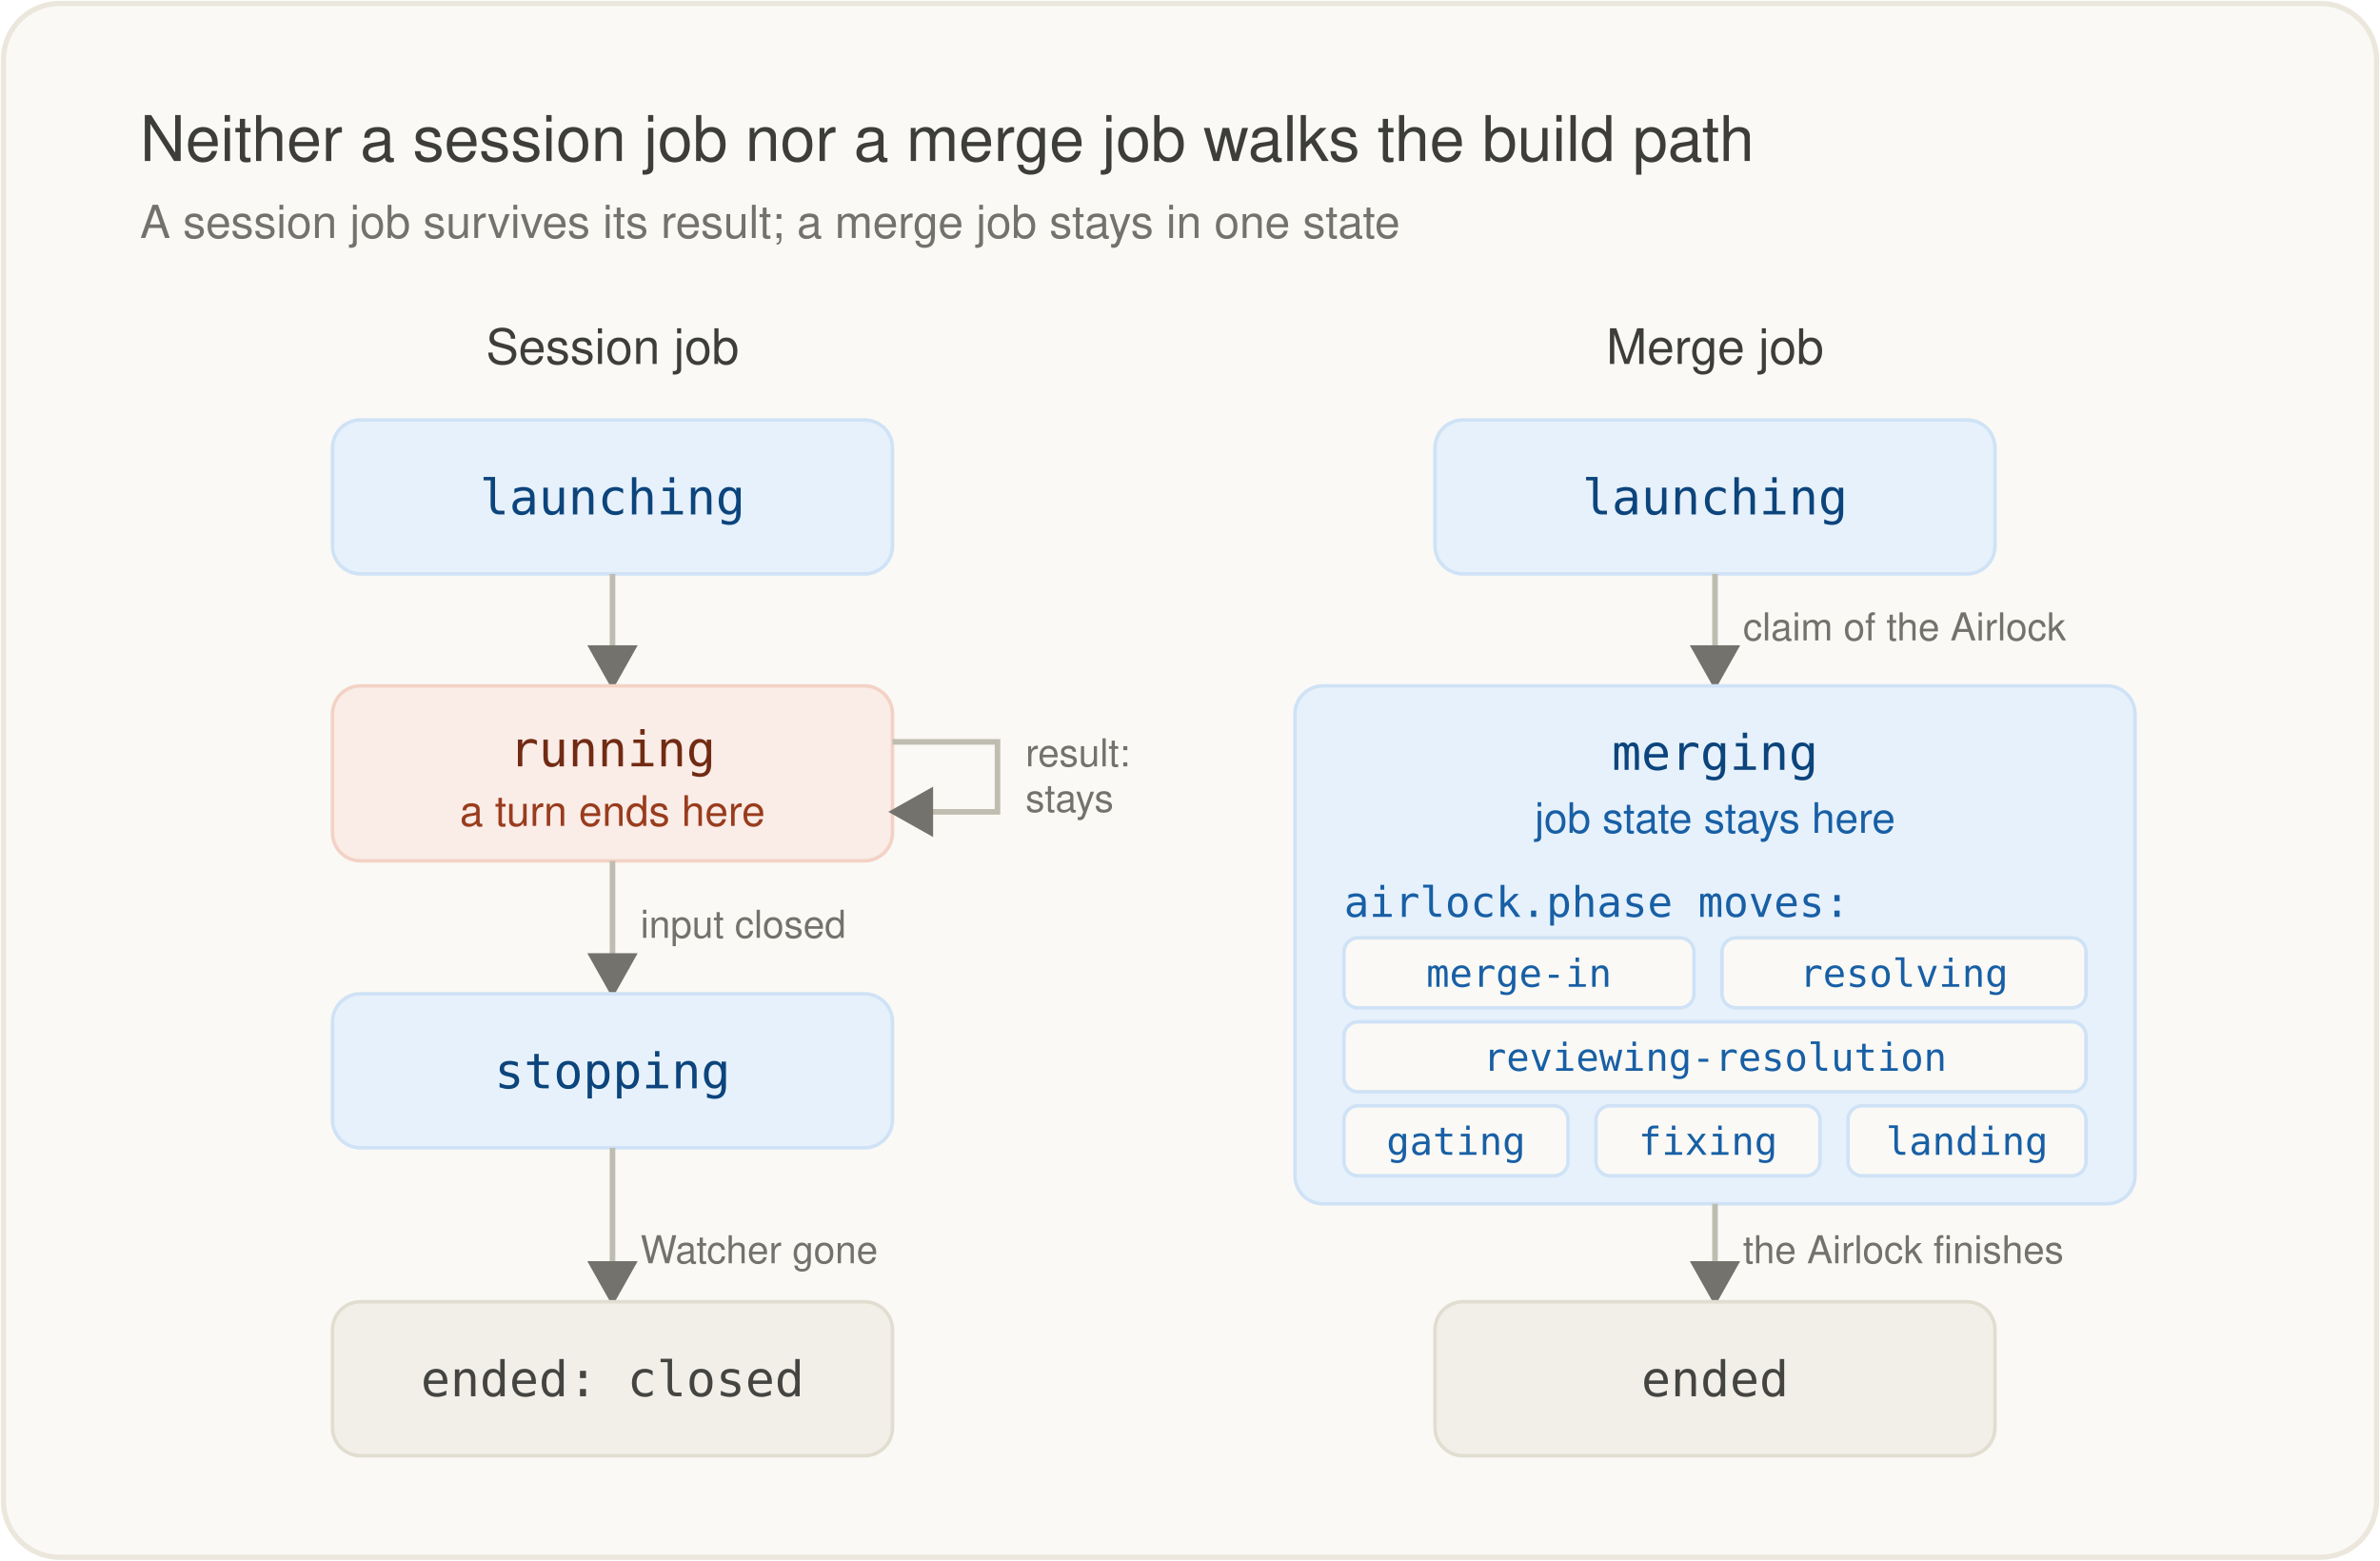
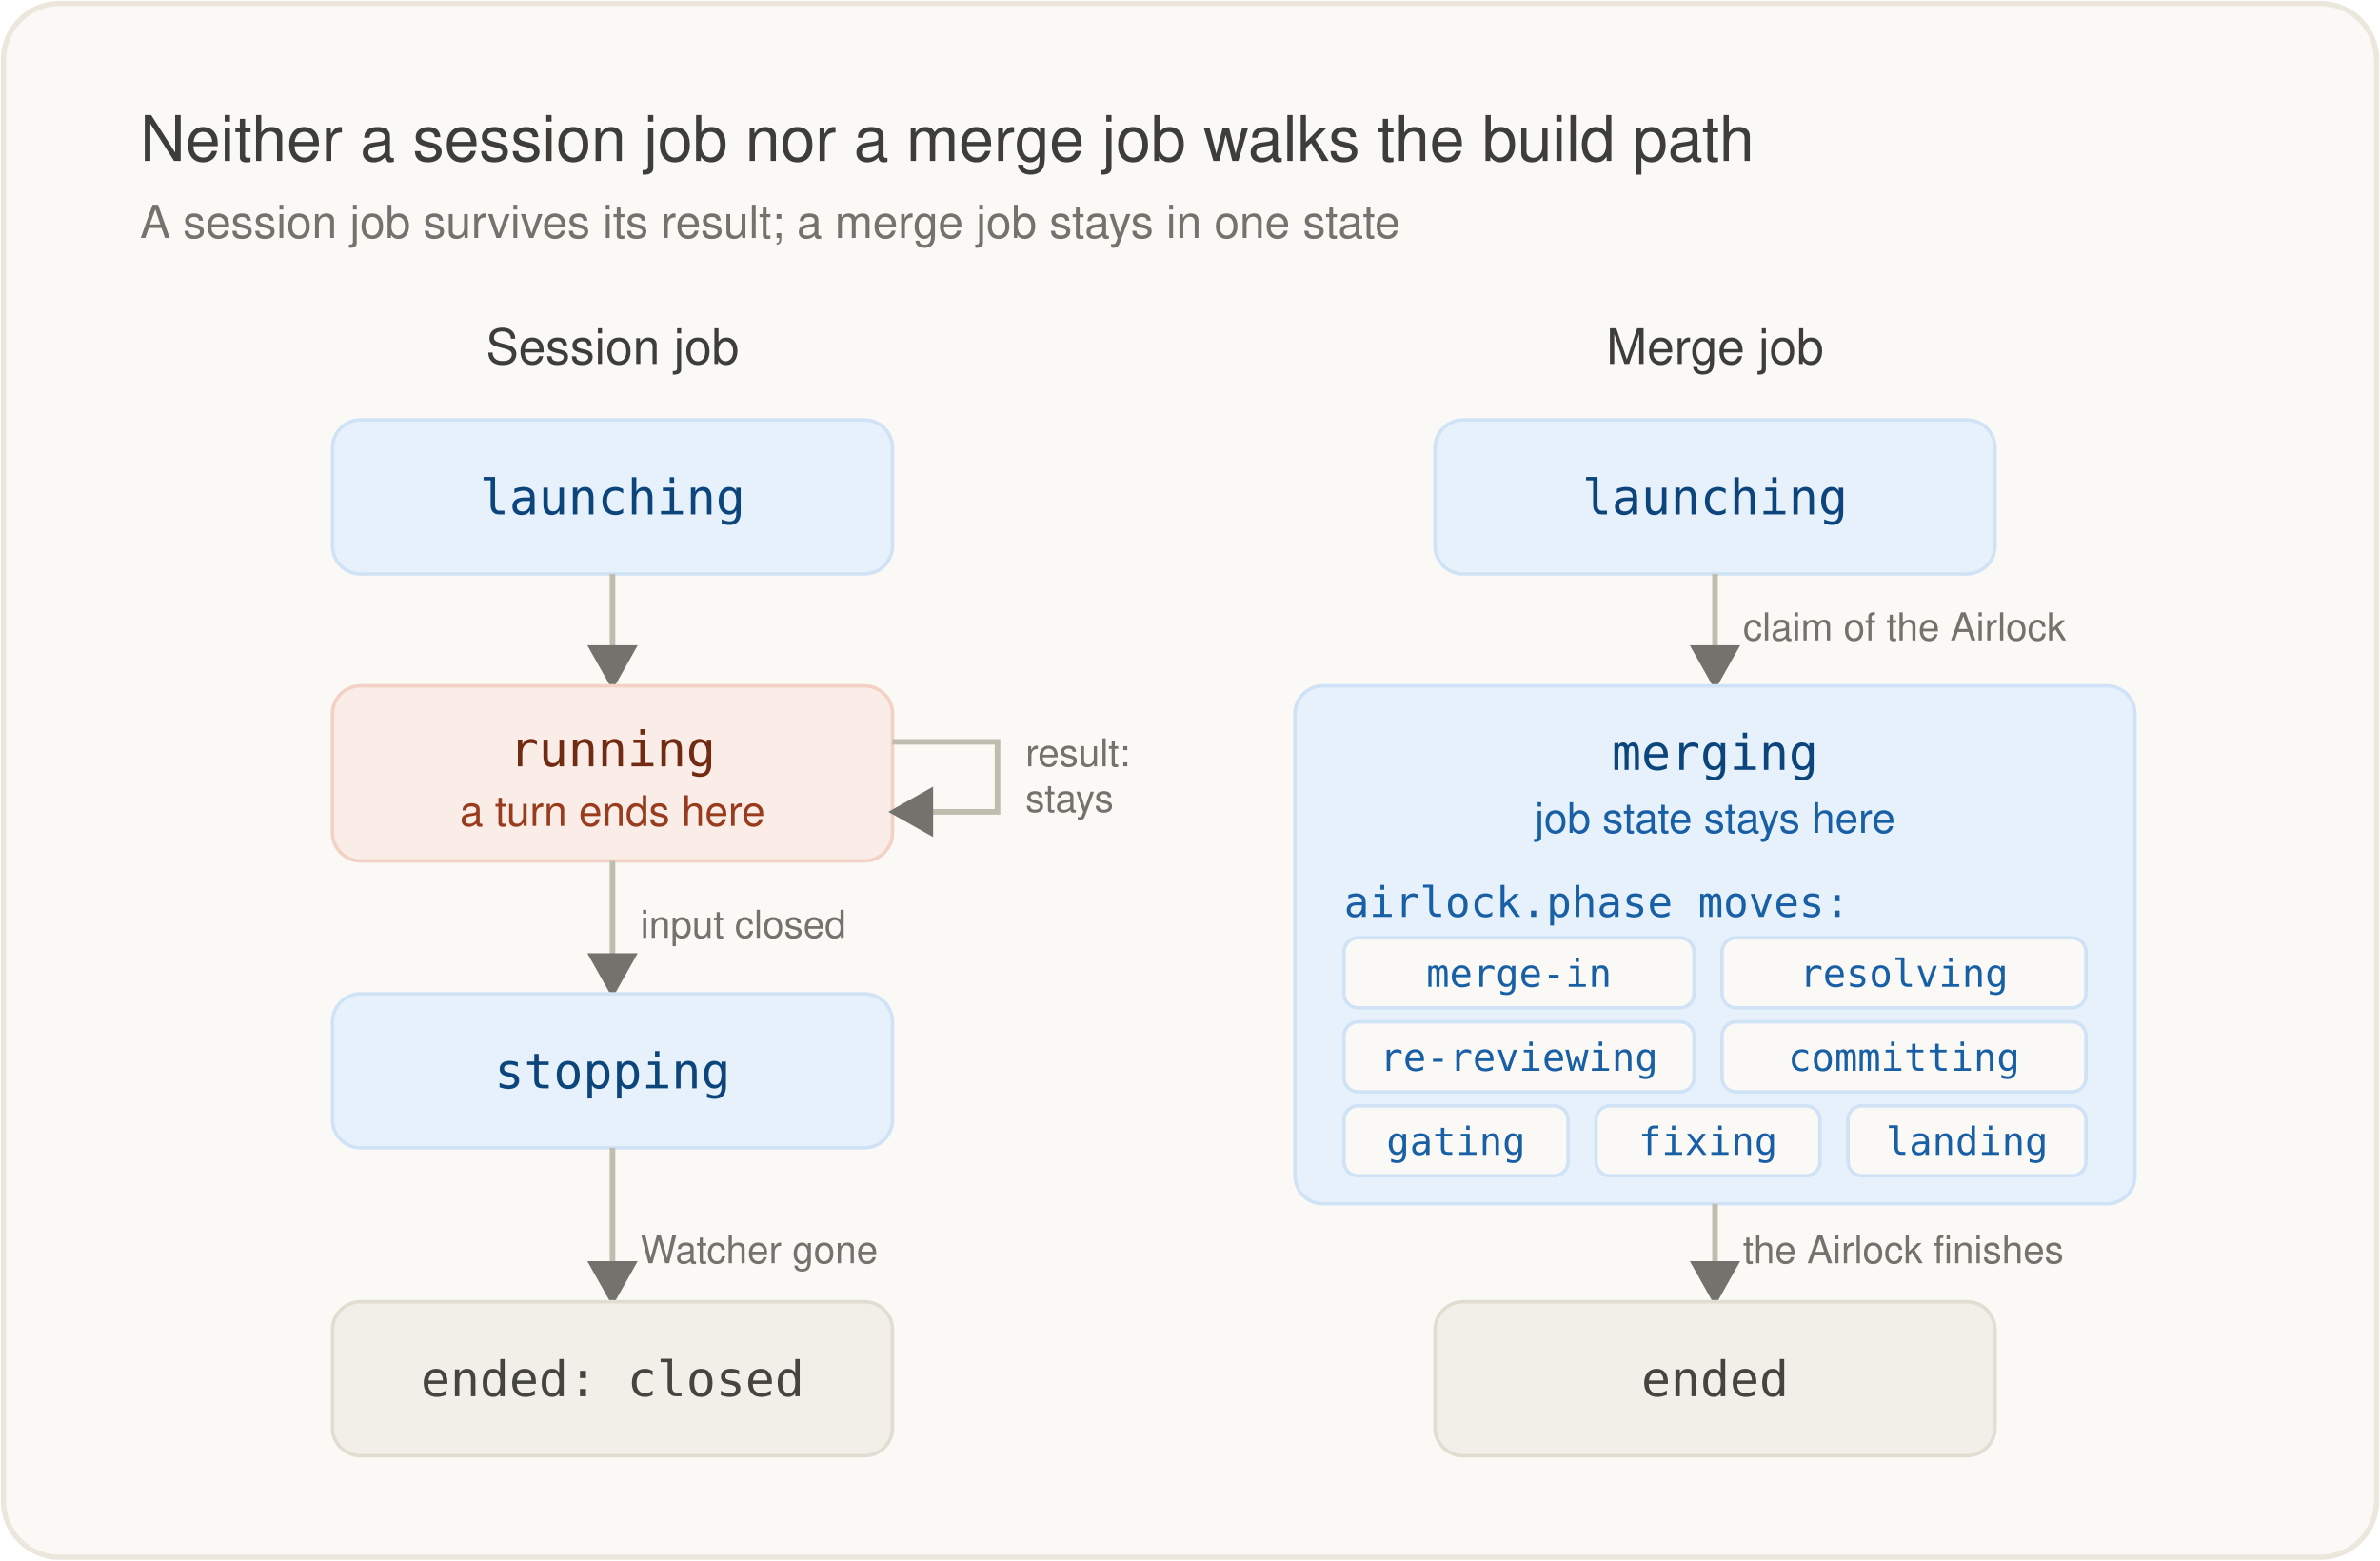
<svg xmlns="http://www.w3.org/2000/svg" width="680" height="446" viewBox="0 0 680 446" role="img" font-family="-apple-system,BlinkMacSystemFont,'Segoe UI',Helvetica,Arial,sans-serif">
  <defs>
    <marker id="ah" markerWidth="9" markerHeight="9" refX="6" refY="4.5" orient="auto">
      <path d="M0,0 L8,4.5 L0,9 z" fill="#73726c" />
    </marker>
  </defs>
  <rect x="1" y="1" width="678" height="444" rx="16" fill="#FAF9F5" stroke="#ECE7DC" stroke-width="1.5" />
  <text x="40" y="46" font-size="18" font-weight="500" fill="#3d3d3a">Neither a session job nor a merge job walks the build path</text>
  <text x="40" y="68" font-size="13" fill="#73726c">A session job survives its result; a merge job stays in one state</text>
  <text x="175" y="104" font-size="14" fill="#3d3d3a" text-anchor="middle" font-weight="500">Session job</text>
  <text x="490" y="104" font-size="14" fill="#3d3d3a" text-anchor="middle" font-weight="500">Merge job</text>
  <rect x="95" y="120" width="160" height="44" rx="8" fill="#E6F1FB" stroke="#CFE2F6" />
  <text x="175.0" y="147.0" font-size="14" fill="#0C447C" text-anchor="middle" font-weight="500" font-family="ui-monospace,Menlo,Consolas,monospace">launching</text>
  <path d="M175,164 L175,194" fill="none" stroke="#bfbdb0" stroke-width="1.6" marker-end="url(#ah)" />
  <rect x="95" y="196" width="160" height="50" rx="8" fill="#FAECE7" stroke="#F3D2C5" />
  <text x="175.0" y="219.0" font-size="14" fill="#712B13" text-anchor="middle" font-weight="500" font-family="ui-monospace,Menlo,Consolas,monospace">running</text>
  <text x="175.0" y="236.0" font-size="12" fill="#993C1D" text-anchor="middle" font-weight="400">a turn ends here</text>
  <path d="M255,212 L285,212 L285,232 L257,232" fill="none" stroke="#bfbdb0" stroke-width="1.6" marker-end="url(#ah)" />
  <text x="293" y="219" font-size="11" fill="#73726c" text-anchor="start" font-weight="400">result:</text>
  <text x="293" y="232" font-size="11" fill="#73726c" text-anchor="start" font-weight="400">stays</text>
  <path d="M175,246 L175,282" fill="none" stroke="#bfbdb0" stroke-width="1.6" marker-end="url(#ah)" />
  <text x="183" y="268" font-size="11" fill="#73726c" text-anchor="start" font-weight="400">input closed</text>
  <rect x="95" y="284" width="160" height="44" rx="8" fill="#E6F1FB" stroke="#CFE2F6" />
  <text x="175.0" y="311.0" font-size="14" fill="#0C447C" text-anchor="middle" font-weight="500" font-family="ui-monospace,Menlo,Consolas,monospace">stopping</text>
  <path d="M175,328 L175,370" fill="none" stroke="#bfbdb0" stroke-width="1.6" marker-end="url(#ah)" />
  <text x="183" y="361" font-size="11" fill="#73726c" text-anchor="start" font-weight="400">Watcher gone</text>
  <rect x="95" y="372" width="160" height="44" rx="8" fill="#F1EFE8" stroke="#E1DDD0" />
  <text x="175.0" y="399.0" font-size="14" fill="#444441" text-anchor="middle" font-weight="500" font-family="ui-monospace,Menlo,Consolas,monospace">ended: closed</text>
  <rect x="410" y="120" width="160" height="44" rx="8" fill="#E6F1FB" stroke="#CFE2F6" />
  <text x="490.0" y="147.0" font-size="14" fill="#0C447C" text-anchor="middle" font-weight="500" font-family="ui-monospace,Menlo,Consolas,monospace">launching</text>
  <path d="M490,164 L490,194" fill="none" stroke="#bfbdb0" stroke-width="1.6" marker-end="url(#ah)" />
  <text x="498" y="183" font-size="11" fill="#73726c" text-anchor="start" font-weight="400">claim of the Airlock</text>
  <rect x="370" y="196" width="240" height="148" rx="8" fill="#E6F1FB" stroke="#CFE2F6" />
  <text x="490" y="220" font-size="14" fill="#0C447C" text-anchor="middle" font-weight="500" font-family="ui-monospace,Menlo,Consolas,monospace">merging</text>
  <text x="490" y="238" font-size="12" fill="#185FA5" text-anchor="middle" font-weight="400">job state stays here</text>
  <text x="384" y="262" font-size="12" fill="#185FA5" text-anchor="start" font-weight="400" font-family="ui-monospace,Menlo,Consolas,monospace">airlock.phase moves:</text>
  <rect x="384" y="268" width="100" height="20" rx="4" fill="#FAF9F5" stroke="#CFE2F6" />
  <text x="434.0" y="282" font-size="11" fill="#185FA5" text-anchor="middle" font-weight="400" font-family="ui-monospace,Menlo,Consolas,monospace">merge-in</text>
  <rect x="492" y="268" width="104" height="20" rx="4" fill="#FAF9F5" stroke="#CFE2F6" />
  <text x="544.0" y="282" font-size="11" fill="#185FA5" text-anchor="middle" font-weight="400" font-family="ui-monospace,Menlo,Consolas,monospace">resolving</text>
-   <rect x="384" y="292" width="212" height="20" rx="4" fill="#FAF9F5" stroke="#CFE2F6" />
-   <text x="490.0" y="306" font-size="11" fill="#185FA5" text-anchor="middle" font-weight="400" font-family="ui-monospace,Menlo,Consolas,monospace">reviewing-resolution</text>
+   <rect x="384" y="292" width="100" height="20" rx="4" fill="#FAF9F5" stroke="#CFE2F6" />
+   <text x="434.0" y="306" font-size="11" fill="#185FA5" text-anchor="middle" font-weight="400" font-family="ui-monospace,Menlo,Consolas,monospace">re-reviewing</text>
+   <rect x="492" y="292" width="104" height="20" rx="4" fill="#FAF9F5" stroke="#CFE2F6" />
+   <text x="544.0" y="306" font-size="11" fill="#185FA5" text-anchor="middle" font-weight="400" font-family="ui-monospace,Menlo,Consolas,monospace">committing</text>
  <rect x="384" y="316" width="64" height="20" rx="4" fill="#FAF9F5" stroke="#CFE2F6" />
  <text x="416.0" y="330" font-size="11" fill="#185FA5" text-anchor="middle" font-weight="400" font-family="ui-monospace,Menlo,Consolas,monospace">gating</text>
  <rect x="456" y="316" width="64" height="20" rx="4" fill="#FAF9F5" stroke="#CFE2F6" />
  <text x="488.0" y="330" font-size="11" fill="#185FA5" text-anchor="middle" font-weight="400" font-family="ui-monospace,Menlo,Consolas,monospace">fixing</text>
  <rect x="528" y="316" width="68" height="20" rx="4" fill="#FAF9F5" stroke="#CFE2F6" />
  <text x="562.0" y="330" font-size="11" fill="#185FA5" text-anchor="middle" font-weight="400" font-family="ui-monospace,Menlo,Consolas,monospace">landing</text>
  <path d="M490,344 L490,370" fill="none" stroke="#bfbdb0" stroke-width="1.6" marker-end="url(#ah)" />
  <text x="498" y="361" font-size="11" fill="#73726c" text-anchor="start" font-weight="400">the Airlock finishes</text>
  <rect x="410" y="372" width="160" height="44" rx="8" fill="#F1EFE8" stroke="#E1DDD0" />
  <text x="490.0" y="399.0" font-size="14" fill="#444441" text-anchor="middle" font-weight="500" font-family="ui-monospace,Menlo,Consolas,monospace">ended</text>
</svg>
